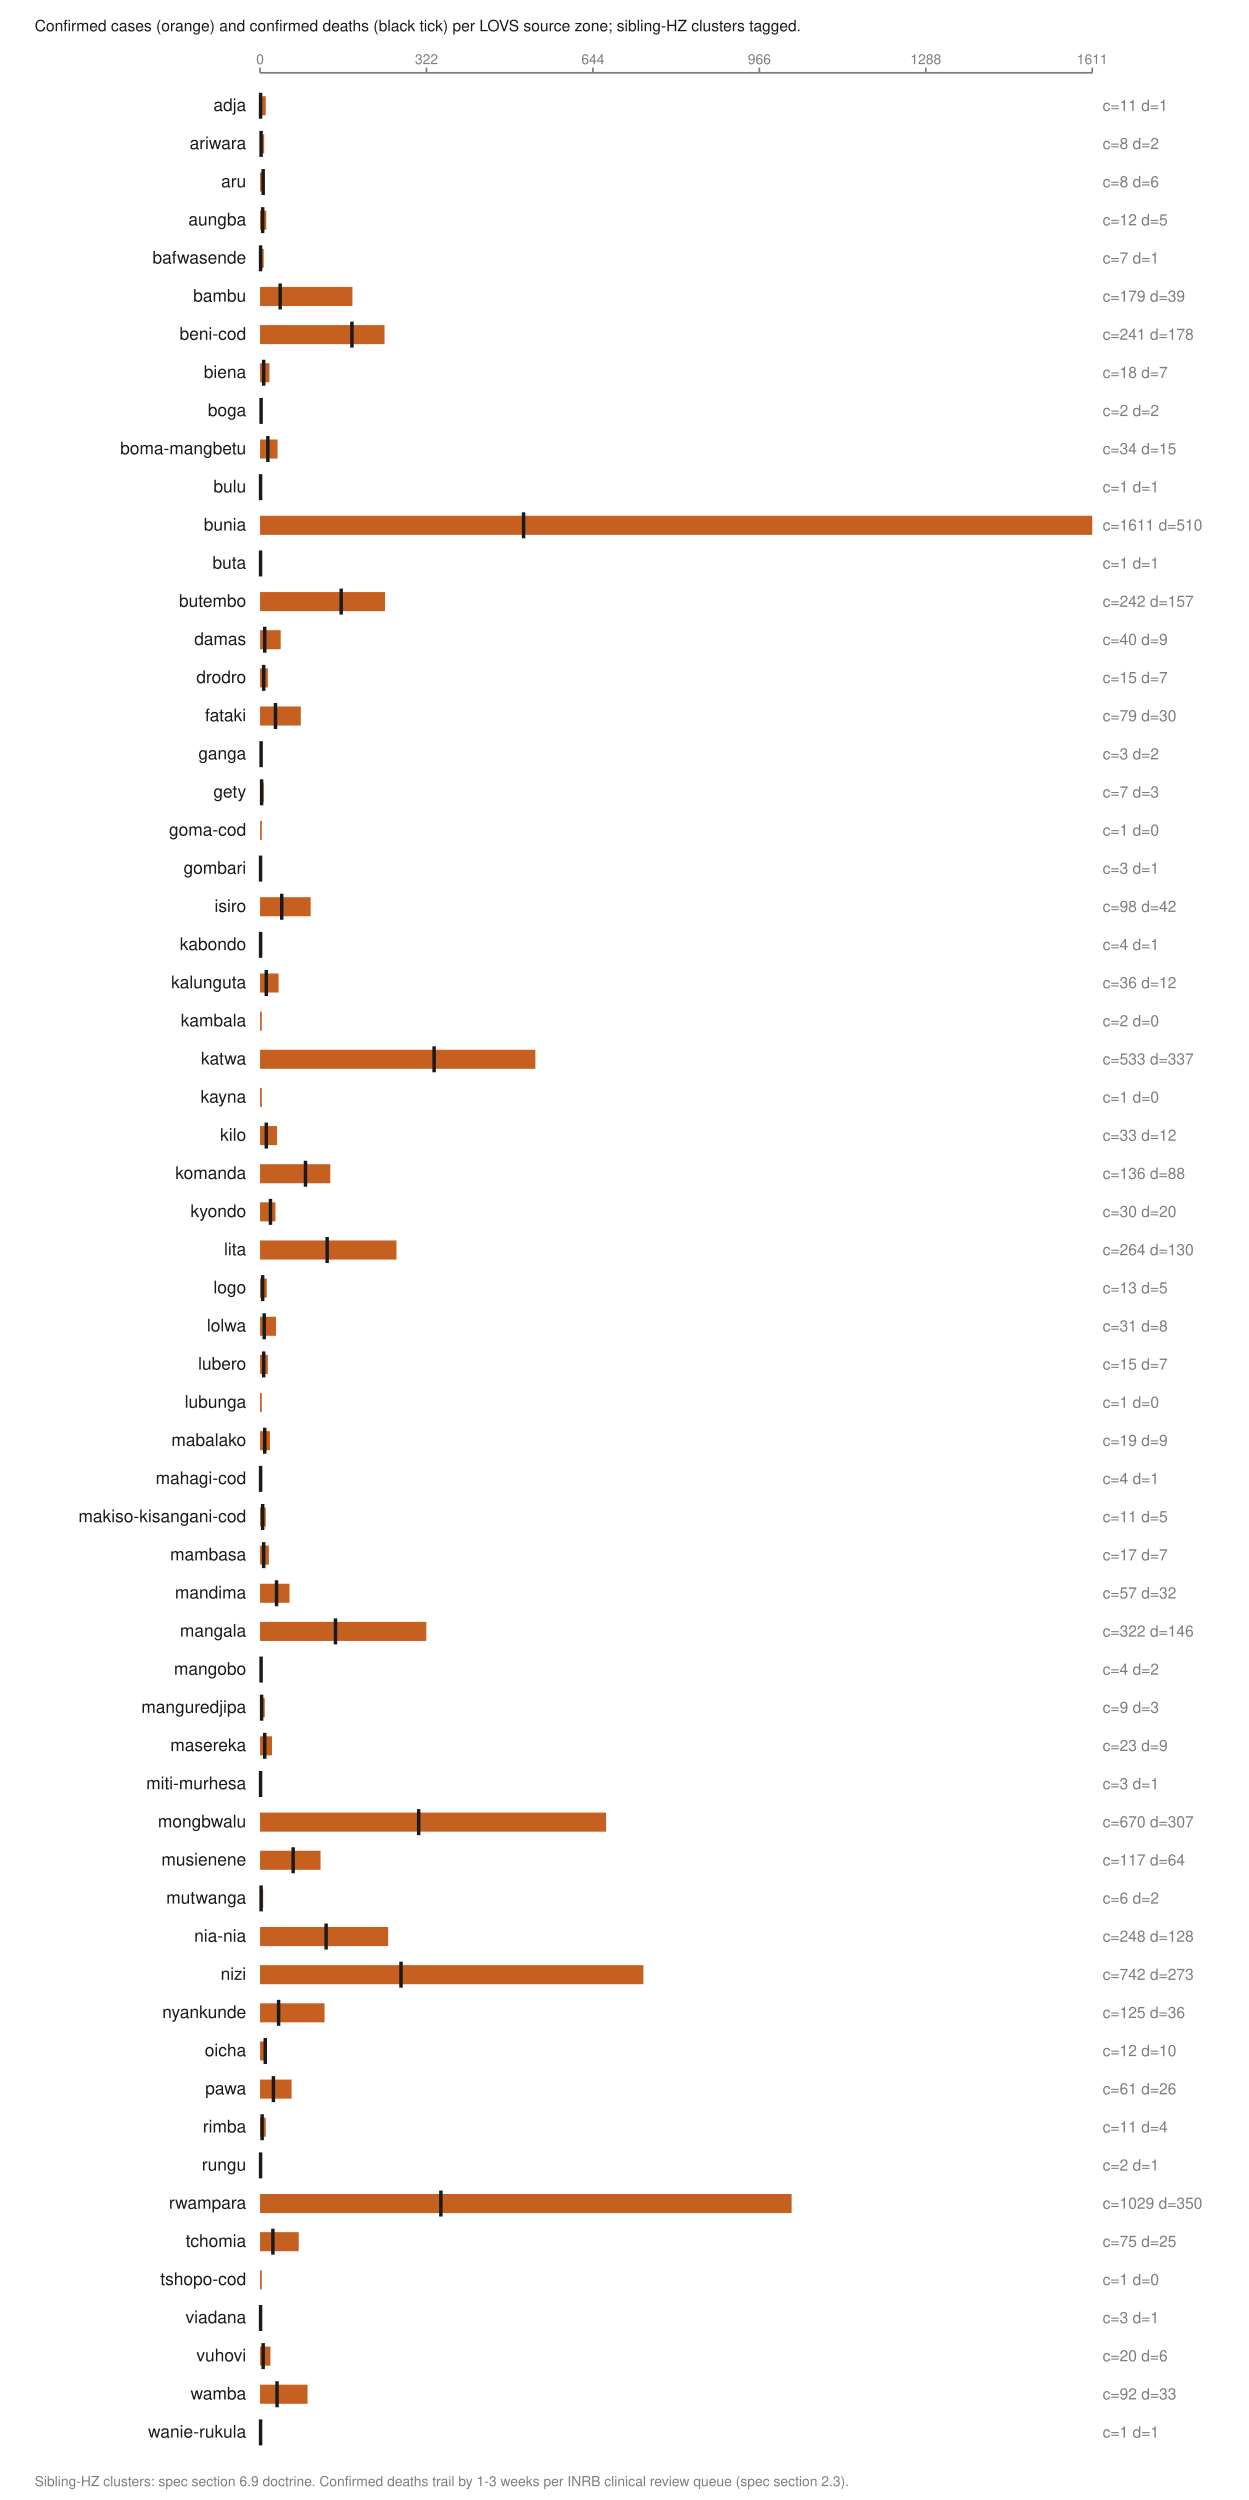
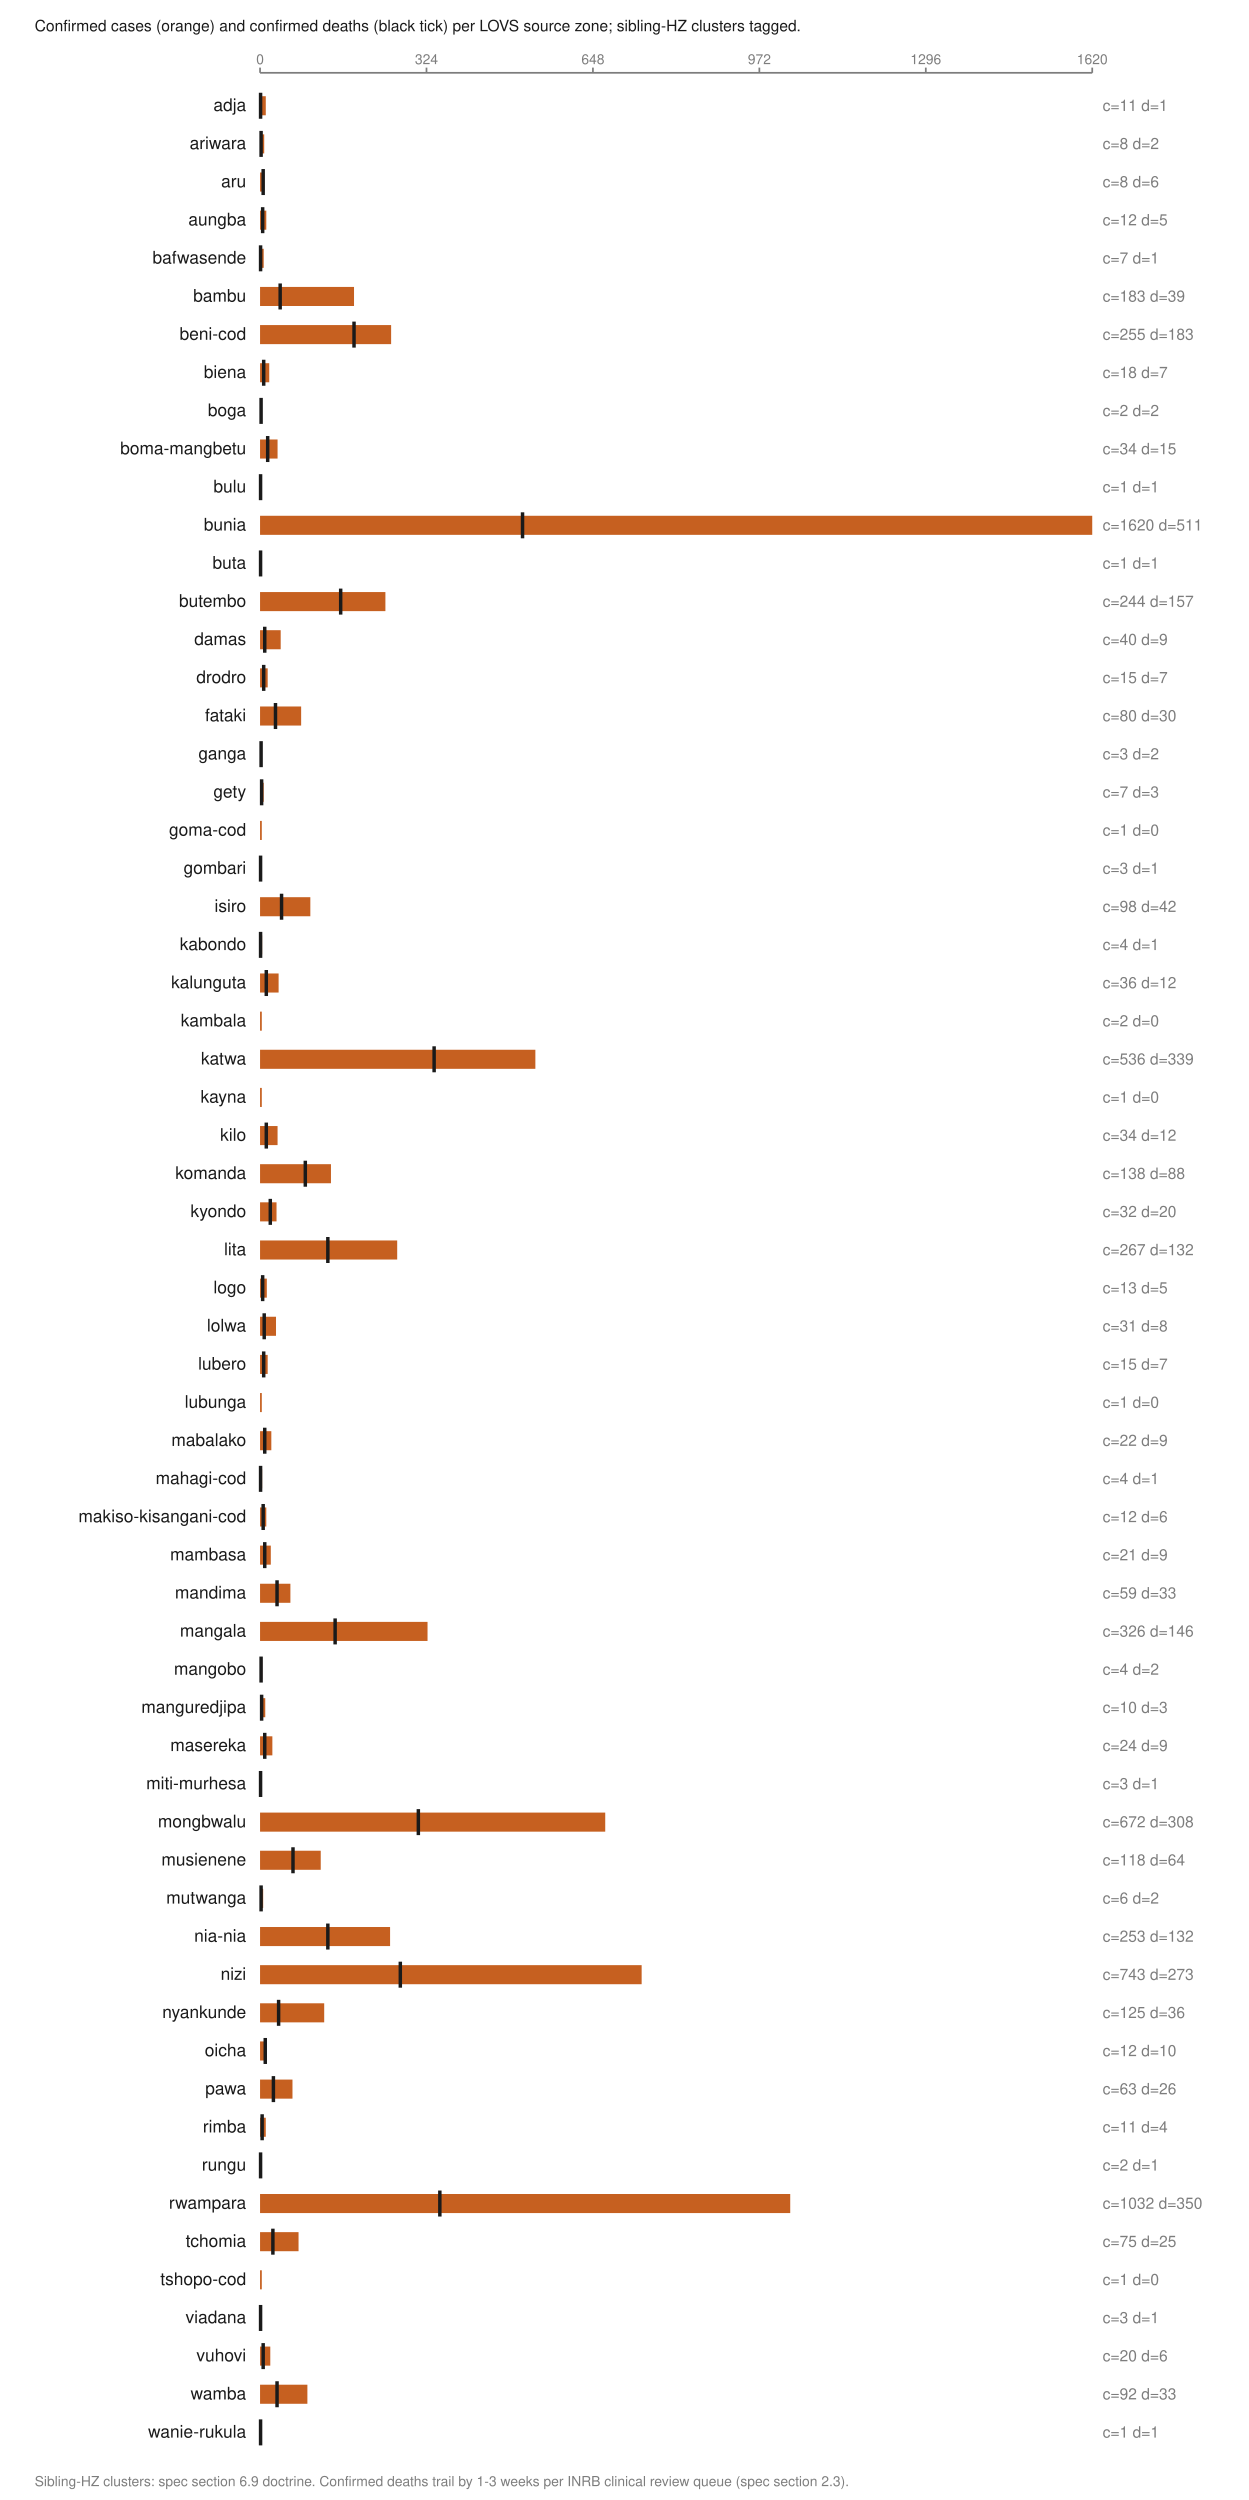
<svg xmlns="http://www.w3.org/2000/svg" viewBox="0 0 720 1442" width="720" height="1442" role="img" aria-labelledby="t">
  <text x="20.0" y="18.0" font-family="Helvetica,Arial,sans-serif" font-size="9" fill="#1a1a1a" font-weight="normal" text-anchor="start">Confirmed cases (orange) and confirmed deaths (black tick) per LOVS source zone; sibling-HZ clusters tagged.</text>
  <line x1="150.0" y1="42.0" x2="630.0" y2="42.0" stroke="#7d7d7d" stroke-width="1" />
  <line x1="150.0" y1="39.0" x2="150.0" y2="42.0" stroke="#7d7d7d" stroke-width="1" />
  <text x="150.0" y="37.0" font-family="Helvetica,Arial,sans-serif" font-size="8" fill="#7d7d7d" font-weight="normal" text-anchor="middle">0</text>
  <line x1="246.0" y1="39.0" x2="246.0" y2="42.0" stroke="#7d7d7d" stroke-width="1" />
-   <text x="246.0" y="37.0" font-family="Helvetica,Arial,sans-serif" font-size="8" fill="#7d7d7d" font-weight="normal" text-anchor="middle">322</text>
+   <text x="246.0" y="37.0" font-family="Helvetica,Arial,sans-serif" font-size="8" fill="#7d7d7d" font-weight="normal" text-anchor="middle">324</text>
  <line x1="342.0" y1="39.0" x2="342.0" y2="42.0" stroke="#7d7d7d" stroke-width="1" />
-   <text x="342.0" y="37.0" font-family="Helvetica,Arial,sans-serif" font-size="8" fill="#7d7d7d" font-weight="normal" text-anchor="middle">644</text>
+   <text x="342.0" y="37.0" font-family="Helvetica,Arial,sans-serif" font-size="8" fill="#7d7d7d" font-weight="normal" text-anchor="middle">648</text>
  <line x1="438.0" y1="39.0" x2="438.0" y2="42.0" stroke="#7d7d7d" stroke-width="1" />
-   <text x="438.0" y="37.0" font-family="Helvetica,Arial,sans-serif" font-size="8" fill="#7d7d7d" font-weight="normal" text-anchor="middle">966</text>
+   <text x="438.0" y="37.0" font-family="Helvetica,Arial,sans-serif" font-size="8" fill="#7d7d7d" font-weight="normal" text-anchor="middle">972</text>
  <line x1="534.0" y1="39.0" x2="534.0" y2="42.0" stroke="#7d7d7d" stroke-width="1" />
-   <text x="534.0" y="37.0" font-family="Helvetica,Arial,sans-serif" font-size="8" fill="#7d7d7d" font-weight="normal" text-anchor="middle">1288</text>
+   <text x="534.0" y="37.0" font-family="Helvetica,Arial,sans-serif" font-size="8" fill="#7d7d7d" font-weight="normal" text-anchor="middle">1296</text>
  <line x1="630.0" y1="39.0" x2="630.0" y2="42.0" stroke="#7d7d7d" stroke-width="1" />
-   <text x="630.0" y="37.0" font-family="Helvetica,Arial,sans-serif" font-size="8" fill="#7d7d7d" font-weight="normal" text-anchor="middle">1611</text>
+   <text x="630.0" y="37.0" font-family="Helvetica,Arial,sans-serif" font-size="8" fill="#7d7d7d" font-weight="normal" text-anchor="middle">1620</text>
  <text x="142.0" y="64.0" font-family="Helvetica,Arial,sans-serif" font-size="10" fill="#1a1a1a" font-weight="normal" text-anchor="end">adja</text>
  <rect x="150.0" y="55.5" width="3.3" height="11.0" fill="#c66020" />
  <line x1="150.3" y1="53.5" x2="150.3" y2="68.5" stroke="#1a1a1a" stroke-width="2" />
  <text x="636.0" y="64.0" font-family="Helvetica,Arial,sans-serif" font-size="9" fill="#7d7d7d" font-weight="normal" text-anchor="start">c=11 d=1</text>
  <text x="142.0" y="86.0" font-family="Helvetica,Arial,sans-serif" font-size="10" fill="#1a1a1a" font-weight="normal" text-anchor="end">ariwara</text>
  <rect x="150.0" y="77.5" width="2.4" height="11.0" fill="#c66020" />
  <line x1="150.6" y1="75.5" x2="150.6" y2="90.5" stroke="#1a1a1a" stroke-width="2" />
  <text x="636.0" y="86.0" font-family="Helvetica,Arial,sans-serif" font-size="9" fill="#7d7d7d" font-weight="normal" text-anchor="start">c=8 d=2</text>
  <text x="142.0" y="108.0" font-family="Helvetica,Arial,sans-serif" font-size="10" fill="#1a1a1a" font-weight="normal" text-anchor="end">aru</text>
  <rect x="150.0" y="99.5" width="2.4" height="11.0" fill="#c66020" />
  <line x1="151.8" y1="97.5" x2="151.8" y2="112.5" stroke="#1a1a1a" stroke-width="2" />
  <text x="636.0" y="108.0" font-family="Helvetica,Arial,sans-serif" font-size="9" fill="#7d7d7d" font-weight="normal" text-anchor="start">c=8 d=6</text>
  <text x="142.0" y="130.0" font-family="Helvetica,Arial,sans-serif" font-size="10" fill="#1a1a1a" font-weight="normal" text-anchor="end">aungba</text>
  <rect x="150.0" y="121.5" width="3.6" height="11.0" fill="#c66020" />
  <line x1="151.5" y1="119.5" x2="151.5" y2="134.5" stroke="#1a1a1a" stroke-width="2" />
  <text x="636.0" y="130.0" font-family="Helvetica,Arial,sans-serif" font-size="9" fill="#7d7d7d" font-weight="normal" text-anchor="start">c=12 d=5</text>
  <text x="142.0" y="152.0" font-family="Helvetica,Arial,sans-serif" font-size="10" fill="#1a1a1a" font-weight="normal" text-anchor="end">bafwasende</text>
  <rect x="150.0" y="143.5" width="2.1" height="11.0" fill="#c66020" />
  <line x1="150.3" y1="141.5" x2="150.3" y2="156.5" stroke="#1a1a1a" stroke-width="2" />
  <text x="636.0" y="152.0" font-family="Helvetica,Arial,sans-serif" font-size="9" fill="#7d7d7d" font-weight="normal" text-anchor="start">c=7 d=1</text>
  <text x="142.0" y="174.0" font-family="Helvetica,Arial,sans-serif" font-size="10" fill="#1a1a1a" font-weight="normal" text-anchor="end">bambu</text>
-   <rect x="150.0" y="165.5" width="53.3" height="11.0" fill="#c66020" />
+   <rect x="150.0" y="165.5" width="54.2" height="11.0" fill="#c66020" />
  <line x1="161.6" y1="163.5" x2="161.6" y2="178.5" stroke="#1a1a1a" stroke-width="2" />
-   <text x="636.0" y="174.0" font-family="Helvetica,Arial,sans-serif" font-size="9" fill="#7d7d7d" font-weight="normal" text-anchor="start">c=179 d=39</text>
+   <text x="636.0" y="174.0" font-family="Helvetica,Arial,sans-serif" font-size="9" fill="#7d7d7d" font-weight="normal" text-anchor="start">c=183 d=39</text>
  <text x="142.0" y="196.0" font-family="Helvetica,Arial,sans-serif" font-size="10" fill="#1a1a1a" font-weight="normal" text-anchor="end">beni-cod</text>
-   <rect x="150.0" y="187.5" width="71.8" height="11.0" fill="#c66020" />
-   <line x1="203.0" y1="185.5" x2="203.0" y2="200.5" stroke="#1a1a1a" stroke-width="2" />
-   <text x="636.0" y="196.0" font-family="Helvetica,Arial,sans-serif" font-size="9" fill="#7d7d7d" font-weight="normal" text-anchor="start">c=241 d=178</text>
+   <rect x="150.0" y="187.5" width="75.6" height="11.0" fill="#c66020" />
+   <line x1="204.2" y1="185.5" x2="204.2" y2="200.5" stroke="#1a1a1a" stroke-width="2" />
+   <text x="636.0" y="196.0" font-family="Helvetica,Arial,sans-serif" font-size="9" fill="#7d7d7d" font-weight="normal" text-anchor="start">c=255 d=183</text>
  <text x="142.0" y="218.0" font-family="Helvetica,Arial,sans-serif" font-size="10" fill="#1a1a1a" font-weight="normal" text-anchor="end">biena</text>
-   <rect x="150.0" y="209.5" width="5.4" height="11.0" fill="#c66020" />
+   <rect x="150.0" y="209.5" width="5.3" height="11.0" fill="#c66020" />
  <line x1="152.1" y1="207.5" x2="152.1" y2="222.5" stroke="#1a1a1a" stroke-width="2" />
  <text x="636.0" y="218.0" font-family="Helvetica,Arial,sans-serif" font-size="9" fill="#7d7d7d" font-weight="normal" text-anchor="start">c=18 d=7</text>
  <text x="142.0" y="240.0" font-family="Helvetica,Arial,sans-serif" font-size="10" fill="#1a1a1a" font-weight="normal" text-anchor="end">boga</text>
  <rect x="150.0" y="231.5" width="1.0" height="11.0" fill="#c66020" />
  <line x1="150.6" y1="229.5" x2="150.6" y2="244.5" stroke="#1a1a1a" stroke-width="2" />
  <text x="636.0" y="240.0" font-family="Helvetica,Arial,sans-serif" font-size="9" fill="#7d7d7d" font-weight="normal" text-anchor="start">c=2 d=2</text>
  <text x="142.0" y="262.0" font-family="Helvetica,Arial,sans-serif" font-size="10" fill="#1a1a1a" font-weight="normal" text-anchor="end">boma-mangbetu</text>
  <rect x="150.0" y="253.5" width="10.1" height="11.0" fill="#c66020" />
-   <line x1="154.5" y1="251.5" x2="154.5" y2="266.5" stroke="#1a1a1a" stroke-width="2" />
+   <line x1="154.4" y1="251.5" x2="154.4" y2="266.5" stroke="#1a1a1a" stroke-width="2" />
  <text x="636.0" y="262.0" font-family="Helvetica,Arial,sans-serif" font-size="9" fill="#7d7d7d" font-weight="normal" text-anchor="start">c=34 d=15</text>
  <text x="142.0" y="284.0" font-family="Helvetica,Arial,sans-serif" font-size="10" fill="#1a1a1a" font-weight="normal" text-anchor="end">bulu</text>
  <rect x="150.0" y="275.5" width="1.0" height="11.0" fill="#c66020" />
  <line x1="150.3" y1="273.5" x2="150.3" y2="288.5" stroke="#1a1a1a" stroke-width="2" />
  <text x="636.0" y="284.0" font-family="Helvetica,Arial,sans-serif" font-size="9" fill="#7d7d7d" font-weight="normal" text-anchor="start">c=1 d=1</text>
  <text x="142.0" y="306.0" font-family="Helvetica,Arial,sans-serif" font-size="10" fill="#1a1a1a" font-weight="normal" text-anchor="end">bunia</text>
  <rect x="150.0" y="297.5" width="480.0" height="11.0" fill="#c66020" />
-   <line x1="302.0" y1="295.5" x2="302.0" y2="310.5" stroke="#1a1a1a" stroke-width="2" />
-   <text x="636.0" y="306.0" font-family="Helvetica,Arial,sans-serif" font-size="9" fill="#7d7d7d" font-weight="normal" text-anchor="start">c=1611 d=510</text>
+   <line x1="301.4" y1="295.5" x2="301.4" y2="310.5" stroke="#1a1a1a" stroke-width="2" />
+   <text x="636.0" y="306.0" font-family="Helvetica,Arial,sans-serif" font-size="9" fill="#7d7d7d" font-weight="normal" text-anchor="start">c=1620 d=511</text>
  <text x="142.0" y="328.0" font-family="Helvetica,Arial,sans-serif" font-size="10" fill="#1a1a1a" font-weight="normal" text-anchor="end">buta</text>
  <rect x="150.0" y="319.5" width="1.0" height="11.0" fill="#c66020" />
  <line x1="150.3" y1="317.5" x2="150.3" y2="332.5" stroke="#1a1a1a" stroke-width="2" />
  <text x="636.0" y="328.0" font-family="Helvetica,Arial,sans-serif" font-size="9" fill="#7d7d7d" font-weight="normal" text-anchor="start">c=1 d=1</text>
  <text x="142.0" y="350.0" font-family="Helvetica,Arial,sans-serif" font-size="10" fill="#1a1a1a" font-weight="normal" text-anchor="end">butembo</text>
-   <rect x="150.0" y="341.5" width="72.1" height="11.0" fill="#c66020" />
-   <line x1="196.8" y1="339.5" x2="196.8" y2="354.5" stroke="#1a1a1a" stroke-width="2" />
-   <text x="636.0" y="350.0" font-family="Helvetica,Arial,sans-serif" font-size="9" fill="#7d7d7d" font-weight="normal" text-anchor="start">c=242 d=157</text>
+   <rect x="150.0" y="341.5" width="72.3" height="11.0" fill="#c66020" />
+   <line x1="196.5" y1="339.5" x2="196.5" y2="354.5" stroke="#1a1a1a" stroke-width="2" />
+   <text x="636.0" y="350.0" font-family="Helvetica,Arial,sans-serif" font-size="9" fill="#7d7d7d" font-weight="normal" text-anchor="start">c=244 d=157</text>
  <text x="142.0" y="372.0" font-family="Helvetica,Arial,sans-serif" font-size="10" fill="#1a1a1a" font-weight="normal" text-anchor="end">damas</text>
  <rect x="150.0" y="363.5" width="11.9" height="11.0" fill="#c66020" />
  <line x1="152.7" y1="361.5" x2="152.7" y2="376.5" stroke="#1a1a1a" stroke-width="2" />
  <text x="636.0" y="372.0" font-family="Helvetica,Arial,sans-serif" font-size="9" fill="#7d7d7d" font-weight="normal" text-anchor="start">c=40 d=9</text>
  <text x="142.0" y="394.0" font-family="Helvetica,Arial,sans-serif" font-size="10" fill="#1a1a1a" font-weight="normal" text-anchor="end">drodro</text>
-   <rect x="150.0" y="385.5" width="4.5" height="11.0" fill="#c66020" />
+   <rect x="150.0" y="385.5" width="4.4" height="11.0" fill="#c66020" />
  <line x1="152.1" y1="383.5" x2="152.1" y2="398.5" stroke="#1a1a1a" stroke-width="2" />
  <text x="636.0" y="394.0" font-family="Helvetica,Arial,sans-serif" font-size="9" fill="#7d7d7d" font-weight="normal" text-anchor="start">c=15 d=7</text>
  <text x="142.0" y="416.0" font-family="Helvetica,Arial,sans-serif" font-size="10" fill="#1a1a1a" font-weight="normal" text-anchor="end">fataki</text>
-   <rect x="150.0" y="407.5" width="23.5" height="11.0" fill="#c66020" />
+   <rect x="150.0" y="407.5" width="23.7" height="11.0" fill="#c66020" />
  <line x1="158.9" y1="405.5" x2="158.9" y2="420.5" stroke="#1a1a1a" stroke-width="2" />
-   <text x="636.0" y="416.0" font-family="Helvetica,Arial,sans-serif" font-size="9" fill="#7d7d7d" font-weight="normal" text-anchor="start">c=79 d=30</text>
+   <text x="636.0" y="416.0" font-family="Helvetica,Arial,sans-serif" font-size="9" fill="#7d7d7d" font-weight="normal" text-anchor="start">c=80 d=30</text>
  <text x="142.0" y="438.0" font-family="Helvetica,Arial,sans-serif" font-size="10" fill="#1a1a1a" font-weight="normal" text-anchor="end">ganga</text>
  <rect x="150.0" y="429.5" width="1.0" height="11.0" fill="#c66020" />
  <line x1="150.6" y1="427.5" x2="150.6" y2="442.5" stroke="#1a1a1a" stroke-width="2" />
  <text x="636.0" y="438.0" font-family="Helvetica,Arial,sans-serif" font-size="9" fill="#7d7d7d" font-weight="normal" text-anchor="start">c=3 d=2</text>
  <text x="142.0" y="460.0" font-family="Helvetica,Arial,sans-serif" font-size="10" fill="#1a1a1a" font-weight="normal" text-anchor="end">gety</text>
  <rect x="150.0" y="451.5" width="2.1" height="11.0" fill="#c66020" />
  <line x1="150.9" y1="449.5" x2="150.9" y2="464.5" stroke="#1a1a1a" stroke-width="2" />
  <text x="636.0" y="460.0" font-family="Helvetica,Arial,sans-serif" font-size="9" fill="#7d7d7d" font-weight="normal" text-anchor="start">c=7 d=3</text>
  <text x="142.0" y="482.0" font-family="Helvetica,Arial,sans-serif" font-size="10" fill="#1a1a1a" font-weight="normal" text-anchor="end">goma-cod</text>
  <rect x="150.0" y="473.5" width="1.0" height="11.0" fill="#c66020" />
  <text x="636.0" y="482.0" font-family="Helvetica,Arial,sans-serif" font-size="9" fill="#7d7d7d" font-weight="normal" text-anchor="start">c=1 d=0</text>
  <text x="142.0" y="504.0" font-family="Helvetica,Arial,sans-serif" font-size="10" fill="#1a1a1a" font-weight="normal" text-anchor="end">gombari</text>
  <rect x="150.0" y="495.5" width="1.0" height="11.0" fill="#c66020" />
  <line x1="150.3" y1="493.5" x2="150.3" y2="508.5" stroke="#1a1a1a" stroke-width="2" />
  <text x="636.0" y="504.0" font-family="Helvetica,Arial,sans-serif" font-size="9" fill="#7d7d7d" font-weight="normal" text-anchor="start">c=3 d=1</text>
  <text x="142.0" y="526.0" font-family="Helvetica,Arial,sans-serif" font-size="10" fill="#1a1a1a" font-weight="normal" text-anchor="end">isiro</text>
-   <rect x="150.0" y="517.5" width="29.2" height="11.0" fill="#c66020" />
-   <line x1="162.5" y1="515.5" x2="162.5" y2="530.5" stroke="#1a1a1a" stroke-width="2" />
+   <rect x="150.0" y="517.5" width="29.0" height="11.0" fill="#c66020" />
+   <line x1="162.4" y1="515.5" x2="162.4" y2="530.5" stroke="#1a1a1a" stroke-width="2" />
  <text x="636.0" y="526.0" font-family="Helvetica,Arial,sans-serif" font-size="9" fill="#7d7d7d" font-weight="normal" text-anchor="start">c=98 d=42</text>
  <text x="142.0" y="548.0" font-family="Helvetica,Arial,sans-serif" font-size="10" fill="#1a1a1a" font-weight="normal" text-anchor="end">kabondo</text>
  <rect x="150.0" y="539.5" width="1.2" height="11.0" fill="#c66020" />
  <line x1="150.3" y1="537.5" x2="150.3" y2="552.5" stroke="#1a1a1a" stroke-width="2" />
  <text x="636.0" y="548.0" font-family="Helvetica,Arial,sans-serif" font-size="9" fill="#7d7d7d" font-weight="normal" text-anchor="start">c=4 d=1</text>
  <text x="142.0" y="570.0" font-family="Helvetica,Arial,sans-serif" font-size="10" fill="#1a1a1a" font-weight="normal" text-anchor="end">kalunguta</text>
  <rect x="150.0" y="561.5" width="10.7" height="11.0" fill="#c66020" />
  <line x1="153.6" y1="559.5" x2="153.6" y2="574.5" stroke="#1a1a1a" stroke-width="2" />
  <text x="636.0" y="570.0" font-family="Helvetica,Arial,sans-serif" font-size="9" fill="#7d7d7d" font-weight="normal" text-anchor="start">c=36 d=12</text>
  <text x="142.0" y="592.0" font-family="Helvetica,Arial,sans-serif" font-size="10" fill="#1a1a1a" font-weight="normal" text-anchor="end">kambala</text>
  <rect x="150.0" y="583.5" width="1.0" height="11.0" fill="#c66020" />
  <text x="636.0" y="592.0" font-family="Helvetica,Arial,sans-serif" font-size="9" fill="#7d7d7d" font-weight="normal" text-anchor="start">c=2 d=0</text>
  <text x="142.0" y="614.0" font-family="Helvetica,Arial,sans-serif" font-size="10" fill="#1a1a1a" font-weight="normal" text-anchor="end">katwa</text>
  <rect x="150.0" y="605.5" width="158.8" height="11.0" fill="#c66020" />
  <line x1="250.4" y1="603.5" x2="250.4" y2="618.5" stroke="#1a1a1a" stroke-width="2" />
-   <text x="636.0" y="614.0" font-family="Helvetica,Arial,sans-serif" font-size="9" fill="#7d7d7d" font-weight="normal" text-anchor="start">c=533 d=337</text>
+   <text x="636.0" y="614.0" font-family="Helvetica,Arial,sans-serif" font-size="9" fill="#7d7d7d" font-weight="normal" text-anchor="start">c=536 d=339</text>
  <text x="142.0" y="636.0" font-family="Helvetica,Arial,sans-serif" font-size="10" fill="#1a1a1a" font-weight="normal" text-anchor="end">kayna</text>
  <rect x="150.0" y="627.5" width="1.0" height="11.0" fill="#c66020" />
  <text x="636.0" y="636.0" font-family="Helvetica,Arial,sans-serif" font-size="9" fill="#7d7d7d" font-weight="normal" text-anchor="start">c=1 d=0</text>
  <text x="142.0" y="658.0" font-family="Helvetica,Arial,sans-serif" font-size="10" fill="#1a1a1a" font-weight="normal" text-anchor="end">kilo</text>
-   <rect x="150.0" y="649.5" width="9.8" height="11.0" fill="#c66020" />
+   <rect x="150.0" y="649.5" width="10.1" height="11.0" fill="#c66020" />
  <line x1="153.6" y1="647.5" x2="153.6" y2="662.5" stroke="#1a1a1a" stroke-width="2" />
-   <text x="636.0" y="658.0" font-family="Helvetica,Arial,sans-serif" font-size="9" fill="#7d7d7d" font-weight="normal" text-anchor="start">c=33 d=12</text>
+   <text x="636.0" y="658.0" font-family="Helvetica,Arial,sans-serif" font-size="9" fill="#7d7d7d" font-weight="normal" text-anchor="start">c=34 d=12</text>
  <text x="142.0" y="680.0" font-family="Helvetica,Arial,sans-serif" font-size="10" fill="#1a1a1a" font-weight="normal" text-anchor="end">komanda</text>
-   <rect x="150.0" y="671.5" width="40.5" height="11.0" fill="#c66020" />
-   <line x1="176.2" y1="669.5" x2="176.2" y2="684.5" stroke="#1a1a1a" stroke-width="2" />
-   <text x="636.0" y="680.0" font-family="Helvetica,Arial,sans-serif" font-size="9" fill="#7d7d7d" font-weight="normal" text-anchor="start">c=136 d=88</text>
+   <rect x="150.0" y="671.5" width="40.9" height="11.0" fill="#c66020" />
+   <line x1="176.1" y1="669.5" x2="176.1" y2="684.5" stroke="#1a1a1a" stroke-width="2" />
+   <text x="636.0" y="680.0" font-family="Helvetica,Arial,sans-serif" font-size="9" fill="#7d7d7d" font-weight="normal" text-anchor="start">c=138 d=88</text>
  <text x="142.0" y="702.0" font-family="Helvetica,Arial,sans-serif" font-size="10" fill="#1a1a1a" font-weight="normal" text-anchor="end">kyondo</text>
-   <rect x="150.0" y="693.5" width="8.9" height="11.0" fill="#c66020" />
-   <line x1="156.0" y1="691.5" x2="156.0" y2="706.5" stroke="#1a1a1a" stroke-width="2" />
-   <text x="636.0" y="702.0" font-family="Helvetica,Arial,sans-serif" font-size="9" fill="#7d7d7d" font-weight="normal" text-anchor="start">c=30 d=20</text>
+   <rect x="150.0" y="693.5" width="9.5" height="11.0" fill="#c66020" />
+   <line x1="155.9" y1="691.5" x2="155.9" y2="706.5" stroke="#1a1a1a" stroke-width="2" />
+   <text x="636.0" y="702.0" font-family="Helvetica,Arial,sans-serif" font-size="9" fill="#7d7d7d" font-weight="normal" text-anchor="start">c=32 d=20</text>
  <text x="142.0" y="724.0" font-family="Helvetica,Arial,sans-serif" font-size="10" fill="#1a1a1a" font-weight="normal" text-anchor="end">lita</text>
-   <rect x="150.0" y="715.5" width="78.7" height="11.0" fill="#c66020" />
-   <line x1="188.7" y1="713.5" x2="188.7" y2="728.5" stroke="#1a1a1a" stroke-width="2" />
-   <text x="636.0" y="724.0" font-family="Helvetica,Arial,sans-serif" font-size="9" fill="#7d7d7d" font-weight="normal" text-anchor="start">c=264 d=130</text>
+   <rect x="150.0" y="715.5" width="79.1" height="11.0" fill="#c66020" />
+   <line x1="189.1" y1="713.5" x2="189.1" y2="728.5" stroke="#1a1a1a" stroke-width="2" />
+   <text x="636.0" y="724.0" font-family="Helvetica,Arial,sans-serif" font-size="9" fill="#7d7d7d" font-weight="normal" text-anchor="start">c=267 d=132</text>
  <text x="142.0" y="746.0" font-family="Helvetica,Arial,sans-serif" font-size="10" fill="#1a1a1a" font-weight="normal" text-anchor="end">logo</text>
  <rect x="150.0" y="737.5" width="3.9" height="11.0" fill="#c66020" />
  <line x1="151.5" y1="735.5" x2="151.5" y2="750.5" stroke="#1a1a1a" stroke-width="2" />
  <text x="636.0" y="746.0" font-family="Helvetica,Arial,sans-serif" font-size="9" fill="#7d7d7d" font-weight="normal" text-anchor="start">c=13 d=5</text>
  <text x="142.0" y="768.0" font-family="Helvetica,Arial,sans-serif" font-size="10" fill="#1a1a1a" font-weight="normal" text-anchor="end">lolwa</text>
  <rect x="150.0" y="759.5" width="9.2" height="11.0" fill="#c66020" />
  <line x1="152.4" y1="757.5" x2="152.4" y2="772.5" stroke="#1a1a1a" stroke-width="2" />
  <text x="636.0" y="768.0" font-family="Helvetica,Arial,sans-serif" font-size="9" fill="#7d7d7d" font-weight="normal" text-anchor="start">c=31 d=8</text>
  <text x="142.0" y="790.0" font-family="Helvetica,Arial,sans-serif" font-size="10" fill="#1a1a1a" font-weight="normal" text-anchor="end">lubero</text>
-   <rect x="150.0" y="781.5" width="4.5" height="11.0" fill="#c66020" />
+   <rect x="150.0" y="781.5" width="4.4" height="11.0" fill="#c66020" />
  <line x1="152.1" y1="779.5" x2="152.1" y2="794.5" stroke="#1a1a1a" stroke-width="2" />
  <text x="636.0" y="790.0" font-family="Helvetica,Arial,sans-serif" font-size="9" fill="#7d7d7d" font-weight="normal" text-anchor="start">c=15 d=7</text>
  <text x="142.0" y="812.0" font-family="Helvetica,Arial,sans-serif" font-size="10" fill="#1a1a1a" font-weight="normal" text-anchor="end">lubunga</text>
  <rect x="150.0" y="803.5" width="1.0" height="11.0" fill="#c66020" />
  <text x="636.0" y="812.0" font-family="Helvetica,Arial,sans-serif" font-size="9" fill="#7d7d7d" font-weight="normal" text-anchor="start">c=1 d=0</text>
  <text x="142.0" y="834.0" font-family="Helvetica,Arial,sans-serif" font-size="10" fill="#1a1a1a" font-weight="normal" text-anchor="end">mabalako</text>
-   <rect x="150.0" y="825.5" width="5.7" height="11.0" fill="#c66020" />
+   <rect x="150.0" y="825.5" width="6.5" height="11.0" fill="#c66020" />
  <line x1="152.7" y1="823.5" x2="152.7" y2="838.5" stroke="#1a1a1a" stroke-width="2" />
-   <text x="636.0" y="834.0" font-family="Helvetica,Arial,sans-serif" font-size="9" fill="#7d7d7d" font-weight="normal" text-anchor="start">c=19 d=9</text>
+   <text x="636.0" y="834.0" font-family="Helvetica,Arial,sans-serif" font-size="9" fill="#7d7d7d" font-weight="normal" text-anchor="start">c=22 d=9</text>
  <text x="142.0" y="856.0" font-family="Helvetica,Arial,sans-serif" font-size="10" fill="#1a1a1a" font-weight="normal" text-anchor="end">mahagi-cod</text>
  <rect x="150.0" y="847.5" width="1.2" height="11.0" fill="#c66020" />
  <line x1="150.3" y1="845.5" x2="150.3" y2="860.5" stroke="#1a1a1a" stroke-width="2" />
  <text x="636.0" y="856.0" font-family="Helvetica,Arial,sans-serif" font-size="9" fill="#7d7d7d" font-weight="normal" text-anchor="start">c=4 d=1</text>
  <text x="142.0" y="878.0" font-family="Helvetica,Arial,sans-serif" font-size="10" fill="#1a1a1a" font-weight="normal" text-anchor="end">makiso-kisangani-cod</text>
-   <rect x="150.0" y="869.5" width="3.3" height="11.0" fill="#c66020" />
-   <line x1="151.5" y1="867.5" x2="151.5" y2="882.5" stroke="#1a1a1a" stroke-width="2" />
-   <text x="636.0" y="878.0" font-family="Helvetica,Arial,sans-serif" font-size="9" fill="#7d7d7d" font-weight="normal" text-anchor="start">c=11 d=5</text>
+   <rect x="150.0" y="869.5" width="3.6" height="11.0" fill="#c66020" />
+   <line x1="151.8" y1="867.5" x2="151.8" y2="882.5" stroke="#1a1a1a" stroke-width="2" />
+   <text x="636.0" y="878.0" font-family="Helvetica,Arial,sans-serif" font-size="9" fill="#7d7d7d" font-weight="normal" text-anchor="start">c=12 d=6</text>
  <text x="142.0" y="900.0" font-family="Helvetica,Arial,sans-serif" font-size="10" fill="#1a1a1a" font-weight="normal" text-anchor="end">mambasa</text>
-   <rect x="150.0" y="891.5" width="5.1" height="11.0" fill="#c66020" />
-   <line x1="152.1" y1="889.5" x2="152.1" y2="904.5" stroke="#1a1a1a" stroke-width="2" />
-   <text x="636.0" y="900.0" font-family="Helvetica,Arial,sans-serif" font-size="9" fill="#7d7d7d" font-weight="normal" text-anchor="start">c=17 d=7</text>
+   <rect x="150.0" y="891.5" width="6.2" height="11.0" fill="#c66020" />
+   <line x1="152.7" y1="889.5" x2="152.7" y2="904.5" stroke="#1a1a1a" stroke-width="2" />
+   <text x="636.0" y="900.0" font-family="Helvetica,Arial,sans-serif" font-size="9" fill="#7d7d7d" font-weight="normal" text-anchor="start">c=21 d=9</text>
  <text x="142.0" y="922.0" font-family="Helvetica,Arial,sans-serif" font-size="10" fill="#1a1a1a" font-weight="normal" text-anchor="end">mandima</text>
-   <rect x="150.0" y="913.5" width="17.0" height="11.0" fill="#c66020" />
-   <line x1="159.5" y1="911.5" x2="159.5" y2="926.5" stroke="#1a1a1a" stroke-width="2" />
-   <text x="636.0" y="922.0" font-family="Helvetica,Arial,sans-serif" font-size="9" fill="#7d7d7d" font-weight="normal" text-anchor="start">c=57 d=32</text>
+   <rect x="150.0" y="913.5" width="17.5" height="11.0" fill="#c66020" />
+   <line x1="159.8" y1="911.5" x2="159.8" y2="926.5" stroke="#1a1a1a" stroke-width="2" />
+   <text x="636.0" y="922.0" font-family="Helvetica,Arial,sans-serif" font-size="9" fill="#7d7d7d" font-weight="normal" text-anchor="start">c=59 d=33</text>
  <text x="142.0" y="944.0" font-family="Helvetica,Arial,sans-serif" font-size="10" fill="#1a1a1a" font-weight="normal" text-anchor="end">mangala</text>
-   <rect x="150.0" y="935.5" width="95.9" height="11.0" fill="#c66020" />
-   <line x1="193.5" y1="933.5" x2="193.5" y2="948.5" stroke="#1a1a1a" stroke-width="2" />
-   <text x="636.0" y="944.0" font-family="Helvetica,Arial,sans-serif" font-size="9" fill="#7d7d7d" font-weight="normal" text-anchor="start">c=322 d=146</text>
+   <rect x="150.0" y="935.5" width="96.6" height="11.0" fill="#c66020" />
+   <line x1="193.3" y1="933.5" x2="193.3" y2="948.5" stroke="#1a1a1a" stroke-width="2" />
+   <text x="636.0" y="944.0" font-family="Helvetica,Arial,sans-serif" font-size="9" fill="#7d7d7d" font-weight="normal" text-anchor="start">c=326 d=146</text>
  <text x="142.0" y="966.0" font-family="Helvetica,Arial,sans-serif" font-size="10" fill="#1a1a1a" font-weight="normal" text-anchor="end">mangobo</text>
  <rect x="150.0" y="957.5" width="1.2" height="11.0" fill="#c66020" />
  <line x1="150.6" y1="955.5" x2="150.6" y2="970.5" stroke="#1a1a1a" stroke-width="2" />
  <text x="636.0" y="966.0" font-family="Helvetica,Arial,sans-serif" font-size="9" fill="#7d7d7d" font-weight="normal" text-anchor="start">c=4 d=2</text>
  <text x="142.0" y="988.0" font-family="Helvetica,Arial,sans-serif" font-size="10" fill="#1a1a1a" font-weight="normal" text-anchor="end">manguredjipa</text>
-   <rect x="150.0" y="979.5" width="2.7" height="11.0" fill="#c66020" />
+   <rect x="150.0" y="979.5" width="3.0" height="11.0" fill="#c66020" />
  <line x1="150.9" y1="977.5" x2="150.9" y2="992.5" stroke="#1a1a1a" stroke-width="2" />
-   <text x="636.0" y="988.0" font-family="Helvetica,Arial,sans-serif" font-size="9" fill="#7d7d7d" font-weight="normal" text-anchor="start">c=9 d=3</text>
+   <text x="636.0" y="988.0" font-family="Helvetica,Arial,sans-serif" font-size="9" fill="#7d7d7d" font-weight="normal" text-anchor="start">c=10 d=3</text>
  <text x="142.0" y="1010.0" font-family="Helvetica,Arial,sans-serif" font-size="10" fill="#1a1a1a" font-weight="normal" text-anchor="end">masereka</text>
-   <rect x="150.0" y="1001.5" width="6.9" height="11.0" fill="#c66020" />
+   <rect x="150.0" y="1001.5" width="7.1" height="11.0" fill="#c66020" />
  <line x1="152.7" y1="999.5" x2="152.7" y2="1014.5" stroke="#1a1a1a" stroke-width="2" />
-   <text x="636.0" y="1010.0" font-family="Helvetica,Arial,sans-serif" font-size="9" fill="#7d7d7d" font-weight="normal" text-anchor="start">c=23 d=9</text>
+   <text x="636.0" y="1010.0" font-family="Helvetica,Arial,sans-serif" font-size="9" fill="#7d7d7d" font-weight="normal" text-anchor="start">c=24 d=9</text>
  <text x="142.0" y="1032.0" font-family="Helvetica,Arial,sans-serif" font-size="10" fill="#1a1a1a" font-weight="normal" text-anchor="end">miti-murhesa</text>
  <rect x="150.0" y="1023.5" width="1.0" height="11.0" fill="#c66020" />
  <line x1="150.3" y1="1021.5" x2="150.3" y2="1036.5" stroke="#1a1a1a" stroke-width="2" />
  <text x="636.0" y="1032.0" font-family="Helvetica,Arial,sans-serif" font-size="9" fill="#7d7d7d" font-weight="normal" text-anchor="start">c=3 d=1</text>
  <text x="142.0" y="1054.0" font-family="Helvetica,Arial,sans-serif" font-size="10" fill="#1a1a1a" font-weight="normal" text-anchor="end">mongbwalu</text>
-   <rect x="150.0" y="1045.5" width="199.6" height="11.0" fill="#c66020" />
-   <line x1="241.5" y1="1043.5" x2="241.5" y2="1058.5" stroke="#1a1a1a" stroke-width="2" />
-   <text x="636.0" y="1054.0" font-family="Helvetica,Arial,sans-serif" font-size="9" fill="#7d7d7d" font-weight="normal" text-anchor="start">c=670 d=307</text>
+   <rect x="150.0" y="1045.5" width="199.1" height="11.0" fill="#c66020" />
+   <line x1="241.3" y1="1043.5" x2="241.3" y2="1058.5" stroke="#1a1a1a" stroke-width="2" />
+   <text x="636.0" y="1054.0" font-family="Helvetica,Arial,sans-serif" font-size="9" fill="#7d7d7d" font-weight="normal" text-anchor="start">c=672 d=308</text>
  <text x="142.0" y="1076.0" font-family="Helvetica,Arial,sans-serif" font-size="10" fill="#1a1a1a" font-weight="normal" text-anchor="end">musienene</text>
-   <rect x="150.0" y="1067.5" width="34.9" height="11.0" fill="#c66020" />
-   <line x1="169.1" y1="1065.5" x2="169.1" y2="1080.5" stroke="#1a1a1a" stroke-width="2" />
-   <text x="636.0" y="1076.0" font-family="Helvetica,Arial,sans-serif" font-size="9" fill="#7d7d7d" font-weight="normal" text-anchor="start">c=117 d=64</text>
+   <rect x="150.0" y="1067.5" width="35.0" height="11.0" fill="#c66020" />
+   <line x1="169.0" y1="1065.5" x2="169.0" y2="1080.5" stroke="#1a1a1a" stroke-width="2" />
+   <text x="636.0" y="1076.0" font-family="Helvetica,Arial,sans-serif" font-size="9" fill="#7d7d7d" font-weight="normal" text-anchor="start">c=118 d=64</text>
  <text x="142.0" y="1098.0" font-family="Helvetica,Arial,sans-serif" font-size="10" fill="#1a1a1a" font-weight="normal" text-anchor="end">mutwanga</text>
  <rect x="150.0" y="1089.5" width="1.8" height="11.0" fill="#c66020" />
  <line x1="150.6" y1="1087.5" x2="150.6" y2="1102.5" stroke="#1a1a1a" stroke-width="2" />
  <text x="636.0" y="1098.0" font-family="Helvetica,Arial,sans-serif" font-size="9" fill="#7d7d7d" font-weight="normal" text-anchor="start">c=6 d=2</text>
  <text x="142.0" y="1120.0" font-family="Helvetica,Arial,sans-serif" font-size="10" fill="#1a1a1a" font-weight="normal" text-anchor="end">nia-nia</text>
-   <rect x="150.0" y="1111.5" width="73.9" height="11.0" fill="#c66020" />
-   <line x1="188.1" y1="1109.5" x2="188.1" y2="1124.5" stroke="#1a1a1a" stroke-width="2" />
-   <text x="636.0" y="1120.0" font-family="Helvetica,Arial,sans-serif" font-size="9" fill="#7d7d7d" font-weight="normal" text-anchor="start">c=248 d=128</text>
+   <rect x="150.0" y="1111.5" width="75.0" height="11.0" fill="#c66020" />
+   <line x1="189.1" y1="1109.5" x2="189.1" y2="1124.5" stroke="#1a1a1a" stroke-width="2" />
+   <text x="636.0" y="1120.0" font-family="Helvetica,Arial,sans-serif" font-size="9" fill="#7d7d7d" font-weight="normal" text-anchor="start">c=253 d=132</text>
  <text x="142.0" y="1142.0" font-family="Helvetica,Arial,sans-serif" font-size="10" fill="#1a1a1a" font-weight="normal" text-anchor="end">nizi</text>
-   <rect x="150.0" y="1133.5" width="221.1" height="11.0" fill="#c66020" />
-   <line x1="231.3" y1="1131.5" x2="231.3" y2="1146.5" stroke="#1a1a1a" stroke-width="2" />
-   <text x="636.0" y="1142.0" font-family="Helvetica,Arial,sans-serif" font-size="9" fill="#7d7d7d" font-weight="normal" text-anchor="start">c=742 d=273</text>
+   <rect x="150.0" y="1133.5" width="220.1" height="11.0" fill="#c66020" />
+   <line x1="230.9" y1="1131.5" x2="230.9" y2="1146.5" stroke="#1a1a1a" stroke-width="2" />
+   <text x="636.0" y="1142.0" font-family="Helvetica,Arial,sans-serif" font-size="9" fill="#7d7d7d" font-weight="normal" text-anchor="start">c=743 d=273</text>
  <text x="142.0" y="1164.0" font-family="Helvetica,Arial,sans-serif" font-size="10" fill="#1a1a1a" font-weight="normal" text-anchor="end">nyankunde</text>
-   <rect x="150.0" y="1155.5" width="37.2" height="11.0" fill="#c66020" />
+   <rect x="150.0" y="1155.5" width="37.0" height="11.0" fill="#c66020" />
  <line x1="160.7" y1="1153.5" x2="160.7" y2="1168.5" stroke="#1a1a1a" stroke-width="2" />
  <text x="636.0" y="1164.0" font-family="Helvetica,Arial,sans-serif" font-size="9" fill="#7d7d7d" font-weight="normal" text-anchor="start">c=125 d=36</text>
  <text x="142.0" y="1186.0" font-family="Helvetica,Arial,sans-serif" font-size="10" fill="#1a1a1a" font-weight="normal" text-anchor="end">oicha</text>
  <rect x="150.0" y="1177.5" width="3.6" height="11.0" fill="#c66020" />
  <line x1="153.0" y1="1175.5" x2="153.0" y2="1190.5" stroke="#1a1a1a" stroke-width="2" />
  <text x="636.0" y="1186.0" font-family="Helvetica,Arial,sans-serif" font-size="9" fill="#7d7d7d" font-weight="normal" text-anchor="start">c=12 d=10</text>
  <text x="142.0" y="1208.0" font-family="Helvetica,Arial,sans-serif" font-size="10" fill="#1a1a1a" font-weight="normal" text-anchor="end">pawa</text>
-   <rect x="150.0" y="1199.5" width="18.2" height="11.0" fill="#c66020" />
+   <rect x="150.0" y="1199.5" width="18.7" height="11.0" fill="#c66020" />
  <line x1="157.7" y1="1197.5" x2="157.7" y2="1212.5" stroke="#1a1a1a" stroke-width="2" />
-   <text x="636.0" y="1208.0" font-family="Helvetica,Arial,sans-serif" font-size="9" fill="#7d7d7d" font-weight="normal" text-anchor="start">c=61 d=26</text>
+   <text x="636.0" y="1208.0" font-family="Helvetica,Arial,sans-serif" font-size="9" fill="#7d7d7d" font-weight="normal" text-anchor="start">c=63 d=26</text>
  <text x="142.0" y="1230.0" font-family="Helvetica,Arial,sans-serif" font-size="10" fill="#1a1a1a" font-weight="normal" text-anchor="end">rimba</text>
  <rect x="150.0" y="1221.5" width="3.3" height="11.0" fill="#c66020" />
  <line x1="151.2" y1="1219.5" x2="151.2" y2="1234.5" stroke="#1a1a1a" stroke-width="2" />
  <text x="636.0" y="1230.0" font-family="Helvetica,Arial,sans-serif" font-size="9" fill="#7d7d7d" font-weight="normal" text-anchor="start">c=11 d=4</text>
  <text x="142.0" y="1252.0" font-family="Helvetica,Arial,sans-serif" font-size="10" fill="#1a1a1a" font-weight="normal" text-anchor="end">rungu</text>
  <rect x="150.0" y="1243.5" width="1.0" height="11.0" fill="#c66020" />
  <line x1="150.3" y1="1241.5" x2="150.3" y2="1256.5" stroke="#1a1a1a" stroke-width="2" />
  <text x="636.0" y="1252.0" font-family="Helvetica,Arial,sans-serif" font-size="9" fill="#7d7d7d" font-weight="normal" text-anchor="start">c=2 d=1</text>
  <text x="142.0" y="1274.0" font-family="Helvetica,Arial,sans-serif" font-size="10" fill="#1a1a1a" font-weight="normal" text-anchor="end">rwampara</text>
-   <rect x="150.0" y="1265.5" width="306.6" height="11.0" fill="#c66020" />
-   <line x1="254.3" y1="1263.5" x2="254.3" y2="1278.5" stroke="#1a1a1a" stroke-width="2" />
-   <text x="636.0" y="1274.0" font-family="Helvetica,Arial,sans-serif" font-size="9" fill="#7d7d7d" font-weight="normal" text-anchor="start">c=1029 d=350</text>
+   <rect x="150.0" y="1265.5" width="305.8" height="11.0" fill="#c66020" />
+   <line x1="253.7" y1="1263.5" x2="253.7" y2="1278.5" stroke="#1a1a1a" stroke-width="2" />
+   <text x="636.0" y="1274.0" font-family="Helvetica,Arial,sans-serif" font-size="9" fill="#7d7d7d" font-weight="normal" text-anchor="start">c=1032 d=350</text>
  <text x="142.0" y="1296.0" font-family="Helvetica,Arial,sans-serif" font-size="10" fill="#1a1a1a" font-weight="normal" text-anchor="end">tchomia</text>
-   <rect x="150.0" y="1287.5" width="22.3" height="11.0" fill="#c66020" />
+   <rect x="150.0" y="1287.5" width="22.2" height="11.0" fill="#c66020" />
  <line x1="157.4" y1="1285.5" x2="157.4" y2="1300.5" stroke="#1a1a1a" stroke-width="2" />
  <text x="636.0" y="1296.0" font-family="Helvetica,Arial,sans-serif" font-size="9" fill="#7d7d7d" font-weight="normal" text-anchor="start">c=75 d=25</text>
  <text x="142.0" y="1318.0" font-family="Helvetica,Arial,sans-serif" font-size="10" fill="#1a1a1a" font-weight="normal" text-anchor="end">tshopo-cod</text>
  <rect x="150.0" y="1309.5" width="1.0" height="11.0" fill="#c66020" />
  <text x="636.0" y="1318.0" font-family="Helvetica,Arial,sans-serif" font-size="9" fill="#7d7d7d" font-weight="normal" text-anchor="start">c=1 d=0</text>
  <text x="142.0" y="1340.0" font-family="Helvetica,Arial,sans-serif" font-size="10" fill="#1a1a1a" font-weight="normal" text-anchor="end">viadana</text>
  <rect x="150.0" y="1331.5" width="1.0" height="11.0" fill="#c66020" />
  <line x1="150.3" y1="1329.5" x2="150.3" y2="1344.5" stroke="#1a1a1a" stroke-width="2" />
  <text x="636.0" y="1340.0" font-family="Helvetica,Arial,sans-serif" font-size="9" fill="#7d7d7d" font-weight="normal" text-anchor="start">c=3 d=1</text>
  <text x="142.0" y="1362.0" font-family="Helvetica,Arial,sans-serif" font-size="10" fill="#1a1a1a" font-weight="normal" text-anchor="end">vuhovi</text>
-   <rect x="150.0" y="1353.5" width="6.0" height="11.0" fill="#c66020" />
+   <rect x="150.0" y="1353.5" width="5.9" height="11.0" fill="#c66020" />
  <line x1="151.8" y1="1351.5" x2="151.8" y2="1366.5" stroke="#1a1a1a" stroke-width="2" />
  <text x="636.0" y="1362.0" font-family="Helvetica,Arial,sans-serif" font-size="9" fill="#7d7d7d" font-weight="normal" text-anchor="start">c=20 d=6</text>
  <text x="142.0" y="1384.0" font-family="Helvetica,Arial,sans-serif" font-size="10" fill="#1a1a1a" font-weight="normal" text-anchor="end">wamba</text>
-   <rect x="150.0" y="1375.5" width="27.4" height="11.0" fill="#c66020" />
+   <rect x="150.0" y="1375.5" width="27.3" height="11.0" fill="#c66020" />
  <line x1="159.8" y1="1373.5" x2="159.8" y2="1388.5" stroke="#1a1a1a" stroke-width="2" />
  <text x="636.0" y="1384.0" font-family="Helvetica,Arial,sans-serif" font-size="9" fill="#7d7d7d" font-weight="normal" text-anchor="start">c=92 d=33</text>
  <text x="142.0" y="1406.0" font-family="Helvetica,Arial,sans-serif" font-size="10" fill="#1a1a1a" font-weight="normal" text-anchor="end">wanie-rukula</text>
  <rect x="150.0" y="1397.5" width="1.0" height="11.0" fill="#c66020" />
  <line x1="150.3" y1="1395.5" x2="150.3" y2="1410.5" stroke="#1a1a1a" stroke-width="2" />
  <text x="636.0" y="1406.0" font-family="Helvetica,Arial,sans-serif" font-size="9" fill="#7d7d7d" font-weight="normal" text-anchor="start">c=1 d=1</text>
  <text x="20.0" y="1434.0" font-family="Helvetica,Arial,sans-serif" font-size="8" fill="#7d7d7d" font-weight="normal" text-anchor="start">Sibling-HZ clusters: spec section 6.9 doctrine. Confirmed deaths trail by 1-3 weeks per INRB clinical review queue (spec section 2.3).</text>
</svg>
